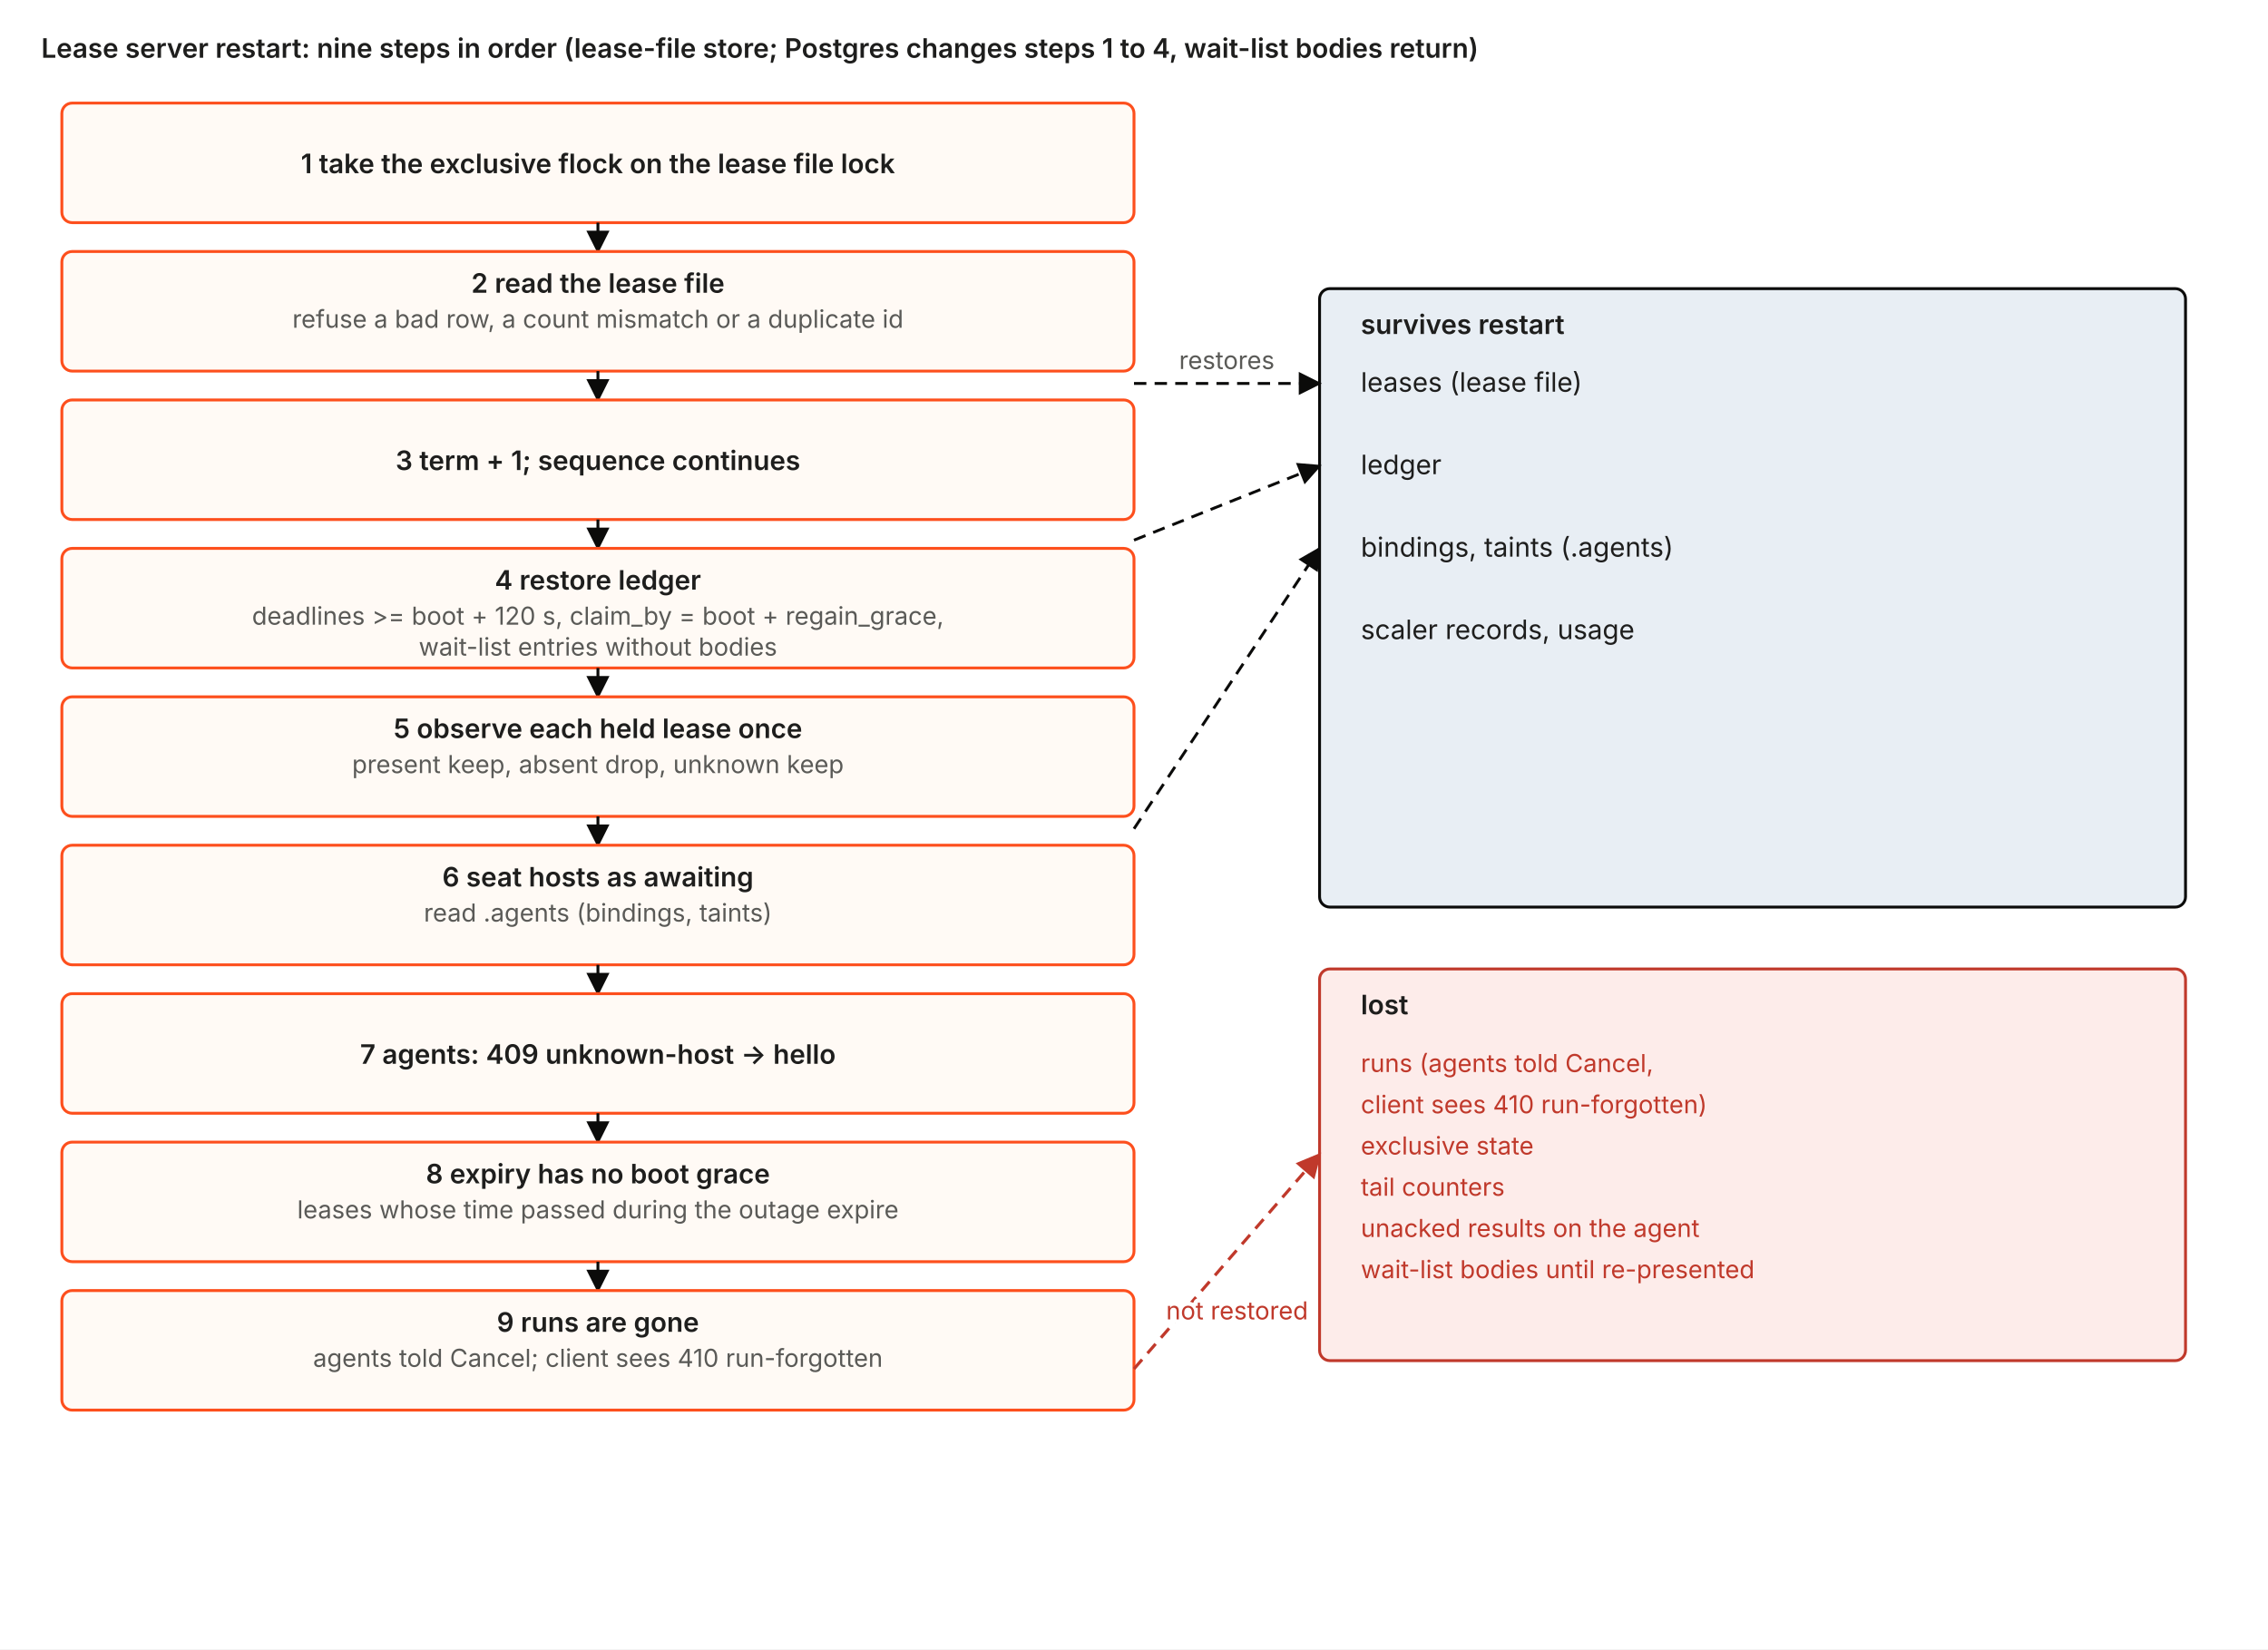
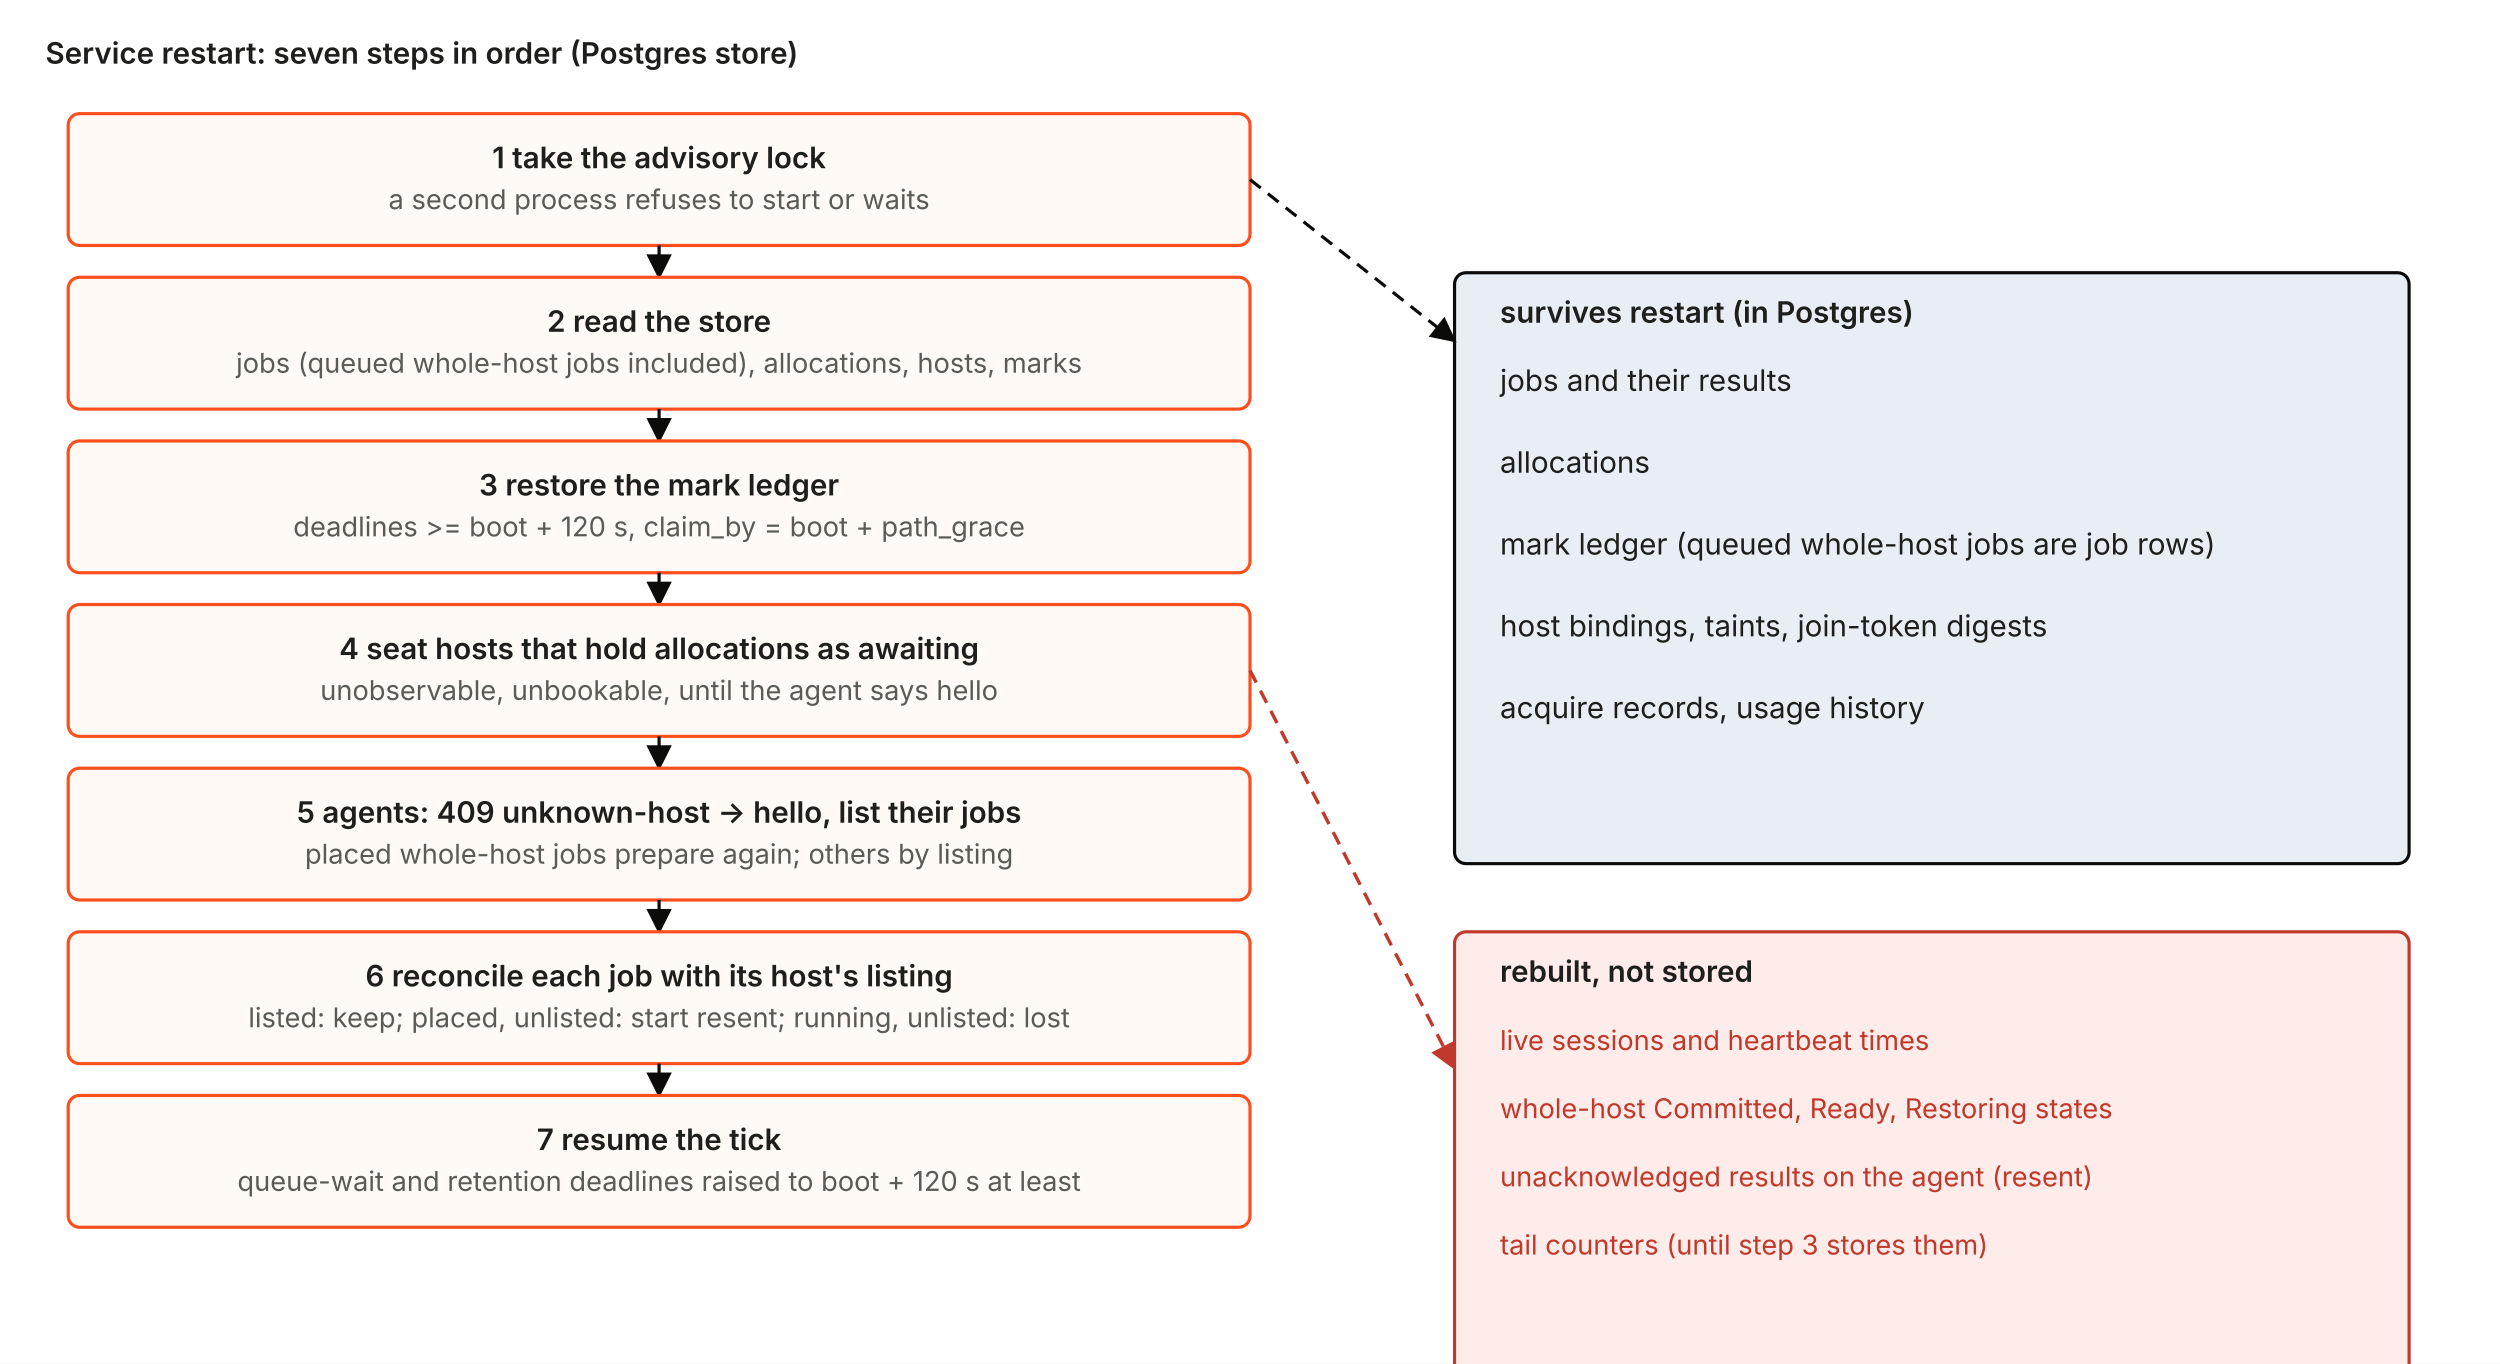
- <svg xmlns="http://www.w3.org/2000/svg" viewBox="0 0 1100 800" width="1100" height="800" role="img" aria-label="Nine ordered steps by which the lease server recovers after a restart with the lease-file store, with what survives on disk and what is lost.">
+ <svg xmlns="http://www.w3.org/2000/svg" viewBox="0 0 1100 600" width="1100" height="600" role="img" aria-label="Seven ordered steps by which the service recovers after a restart with the Postgres store: take the advisory lock, read jobs and allocations, restore the reservation ledger with grace, seat hosts as awaiting, agents say hello and list their jobs, reconcile, and resume; with what survives in the store and what is rebuilt.">
  <defs>
    <marker id="restart-recovery-ak" viewBox="0 0 10 10" refX="9" refY="5" markerWidth="8" markerHeight="8" orient="auto-start-reverse">
      <path d="M0,0 L10,5 L0,10 z" fill="#0B0B0A" />
    </marker>
    <marker id="restart-recovery-ao" viewBox="0 0 10 10" refX="9" refY="5" markerWidth="8" markerHeight="8" orient="auto-start-reverse">
      <path d="M0,0 L10,5 L0,10 z" fill="#FD4F1D" />
    </marker>
    <marker id="restart-recovery-ar" viewBox="0 0 10 10" refX="9" refY="5" markerWidth="8" markerHeight="8" orient="auto-start-reverse">
      <path d="M0,0 L10,5 L0,10 z" fill="#C0392B" />
    </marker>
  </defs>
  <style>
.box{fill:#FFFFFF;stroke:#0B0B0A;stroke-width:1.4}
.box-b{fill:#E8EEF4;stroke:#0B0B0A;stroke-width:1.4}
.box-o{fill:#FFFAF5;stroke:#FD4F1D;stroke-width:1.4}
.box-a{fill:#FD4F1D;stroke:#FD4F1D;stroke-width:1.4}
.box-t{fill:none;stroke:#FD4F1D;stroke-width:2}
.box-p{fill:none;stroke:#5A5A57;stroke-width:1.6;stroke-dasharray:7 5}
.box-g{fill:#F0F0EE;stroke:#5A5A57;stroke-width:1.4}
.box-gd{fill:#F0F0EE;stroke:#5A5A57;stroke-width:1.4;stroke-dasharray:6 4}
.box-r{fill:#FDECEA;stroke:#C0392B;stroke-width:1.4}
.box-rd{fill:#FFFFFF;stroke:#C0392B;stroke-width:1.4;stroke-dasharray:6 4}
+ .box-bd{fill:#FFFFFF;stroke:#0B0B0A;stroke-width:1.4;stroke-dasharray:6 4}
+ .box-od{fill:#FFFAF5;stroke:#FD4F1D;stroke-width:1.4;stroke-dasharray:6 4}
+ .box-bld{fill:#E8EEF4;stroke:#0B0B0A;stroke-width:1.4;stroke-dasharray:6 4}
.box-n{fill:#E6F4EA;stroke:#2E7D32;stroke-width:1.4}
.ln{stroke:#0B0B0A;fill:none;stroke-width:1.4}
.ln-d{stroke:#0B0B0A;fill:none;stroke-width:1.4;stroke-dasharray:6 4}
.ln-o{stroke:#FD4F1D;fill:none;stroke-width:1.6}
.ln-r{stroke:#C0392B;fill:none;stroke-width:1.5}
.ln-rd{stroke:#C0392B;fill:none;stroke-width:1.5;stroke-dasharray:6 4}
text{fill:#1E1E1D;font-family:system-ui,-apple-system,'Segoe UI',sans-serif;font-size:13px}
.b{font-weight:600}
.t-m{fill:#5A5A57;font-size:12px}
.t-r{fill:#C0392B;font-size:12px}
.t-w{fill:#FFFFFF;font-weight:600}
.lbl{paint-order:stroke;stroke:#FFFFFF;stroke-width:4px;stroke-linejoin:round}
</style>
-   <rect x="0" y="0" width="1100" height="800" fill="#FFFFFF" />
-   <text x="20" y="28" class="b" text-anchor="start" font-size="16">Lease server restart: nine steps in order (lease-file store; Postgres changes steps 1 to 4, wait-list bodies return)</text>
+   <rect x="0" y="0" width="1100" height="600" fill="#FFFFFF" />
+   <text x="20" y="28" class="b" text-anchor="start" font-size="16">Service restart: seven steps in order (Postgres store)</text>
  <rect x="30" y="50" width="520" height="58" rx="5" class="box-o" />
-   <text x="290" y="84" class="b" text-anchor="middle">1  take the exclusive flock on the lease file lock</text>
+   <text x="290" y="74" class="b" text-anchor="middle">1  take the advisory lock</text>
+   <text x="290" y="92" class="t-m" text-anchor="middle">a second process refuses to start or waits</text>
  <path d="M290,108 L290,122" class="ln" marker-end="url(#restart-recovery-ak)" />
  <rect x="30" y="122" width="520" height="58" rx="5" class="box-o" />
-   <text x="290" y="142" class="b" text-anchor="middle">2  read the lease file</text>
-   <text x="290" y="159" class="t-m" text-anchor="middle">refuse a bad row, a count mismatch or a duplicate id</text>
+   <text x="290" y="146" class="b" text-anchor="middle">2  read the store</text>
+   <text x="290" y="164" class="t-m" text-anchor="middle">jobs (queued whole-host jobs included), allocations, hosts, marks</text>
  <path d="M290,180 L290,194" class="ln" marker-end="url(#restart-recovery-ak)" />
  <rect x="30" y="194" width="520" height="58" rx="5" class="box-o" />
-   <text x="290" y="228" class="b" text-anchor="middle">3  term + 1; sequence continues</text>
+   <text x="290" y="218" class="b" text-anchor="middle">3  restore the mark ledger</text>
+   <text x="290" y="236" class="t-m" text-anchor="middle">deadlines &gt;= boot + 120 s, claim_by = boot + path_grace</text>
  <path d="M290,252 L290,266" class="ln" marker-end="url(#restart-recovery-ak)" />
  <rect x="30" y="266" width="520" height="58" rx="5" class="box-o" />
-   <text x="290" y="286" class="b" text-anchor="middle">4  restore ledger</text>
-   <text x="290" y="303" class="t-m" text-anchor="middle">deadlines &gt;= boot + 120 s, claim_by = boot + regain_grace,</text>
-   <text x="290" y="318" class="t-m" text-anchor="middle">wait-list entries without bodies</text>
+   <text x="290" y="290" class="b" text-anchor="middle">4  seat hosts that hold allocations as awaiting</text>
+   <text x="290" y="308" class="t-m" text-anchor="middle">unobservable, unbookable, until the agent says hello</text>
  <path d="M290,324 L290,338" class="ln" marker-end="url(#restart-recovery-ak)" />
  <rect x="30" y="338" width="520" height="58" rx="5" class="box-o" />
-   <text x="290" y="358" class="b" text-anchor="middle">5  observe each held lease once</text>
-   <text x="290" y="375" class="t-m" text-anchor="middle">present keep, absent drop, unknown keep</text>
+   <text x="290" y="362" class="b" text-anchor="middle">5  agents: 409 unknown-host -&gt; hello, list their jobs</text>
+   <text x="290" y="380" class="t-m" text-anchor="middle">placed whole-host jobs prepare again; others by listing</text>
  <path d="M290,396 L290,410" class="ln" marker-end="url(#restart-recovery-ak)" />
  <rect x="30" y="410" width="520" height="58" rx="5" class="box-o" />
-   <text x="290" y="430" class="b" text-anchor="middle">6  seat hosts as awaiting</text>
-   <text x="290" y="447" class="t-m" text-anchor="middle">read .agents (bindings, taints)</text>
+   <text x="290" y="434" class="b" text-anchor="middle">6  reconcile each job with its host's listing</text>
+   <text x="290" y="452" class="t-m" text-anchor="middle">listed: keep; placed, unlisted: start resent; running, unlisted: lost</text>
  <path d="M290,468 L290,482" class="ln" marker-end="url(#restart-recovery-ak)" />
  <rect x="30" y="482" width="520" height="58" rx="5" class="box-o" />
-   <text x="290" y="516" class="b" text-anchor="middle">7  agents: 409 unknown-host -&gt; hello</text>
-   <path d="M290,540 L290,554" class="ln" marker-end="url(#restart-recovery-ak)" />
-   <rect x="30" y="554" width="520" height="58" rx="5" class="box-o" />
-   <text x="290" y="574" class="b" text-anchor="middle">8  expiry has no boot grace</text>
-   <text x="290" y="591" class="t-m" text-anchor="middle">leases whose time passed during the outage expire</text>
-   <path d="M290,612 L290,626" class="ln" marker-end="url(#restart-recovery-ak)" />
-   <rect x="30" y="626" width="520" height="58" rx="5" class="box-o" />
-   <text x="290" y="646" class="b" text-anchor="middle">9  runs are gone</text>
-   <text x="290" y="663" class="t-m" text-anchor="middle">agents told Cancel; client sees 410 run-forgotten</text>
-   <rect x="640" y="140" width="420" height="300" rx="5" class="box-b" />
-   <text x="660" y="162" class="b" text-anchor="start">survives restart</text>
-   <text x="660" y="190" text-anchor="start">leases (lease file)</text>
-   <text x="660" y="230" text-anchor="start">ledger</text>
-   <text x="660" y="270" text-anchor="start">bindings, taints (.agents)</text>
-   <text x="660" y="310" text-anchor="start">scaler records, usage</text>
-   <path d="M550,186 L640,186" class="ln-d" marker-end="url(#restart-recovery-ak)" />
-   <text x="595" y="179" class="t-m lbl" text-anchor="middle">restores</text>
-   <path d="M550,262 L640,226" class="ln-d" marker-end="url(#restart-recovery-ak)" />
-   <path d="M550,402 L640,266" class="ln-d" marker-end="url(#restart-recovery-ak)" />
-   <rect x="640" y="470" width="420" height="190" rx="5" class="box-r" />
-   <text x="660" y="492" class="b" text-anchor="start">lost</text>
-   <text x="660" y="520" class="t-r" text-anchor="start">runs (agents told Cancel,</text>
-   <text x="660" y="540" class="t-r" text-anchor="start">client sees 410 run-forgotten)</text>
-   <text x="660" y="560" class="t-r" text-anchor="start">exclusive state</text>
-   <text x="660" y="580" class="t-r" text-anchor="start">tail counters</text>
-   <text x="660" y="600" class="t-r" text-anchor="start">unacked results on the agent</text>
-   <text x="660" y="620" class="t-r" text-anchor="start">wait-list bodies until re-presented</text>
-   <path d="M550,664 L640,560" class="ln-rd" marker-end="url(#restart-recovery-ar)" />
-   <text x="600" y="640" class="t-r lbl" text-anchor="middle">not restored</text>
+   <text x="290" y="506" class="b" text-anchor="middle">7  resume the tick</text>
+   <text x="290" y="524" class="t-m" text-anchor="middle">queue-wait and retention deadlines raised to boot + 120 s at least</text>
+   <rect x="640" y="120" width="420" height="260" rx="5" class="box-b" />
+   <text x="660" y="142" class="b" text-anchor="start">survives restart (in Postgres)</text>
+   <text x="660" y="172" class="" text-anchor="start">jobs and their results</text>
+   <text x="660" y="208" class="" text-anchor="start">allocations</text>
+   <text x="660" y="244" class="" text-anchor="start">mark ledger (queued whole-host jobs are job rows)</text>
+   <text x="660" y="280" class="" text-anchor="start">host bindings, taints, join-token digests</text>
+   <text x="660" y="316" class="" text-anchor="start">acquire records, usage history</text>
+   <path d="M550,79 L640,150" class="ln-d" marker-end="url(#restart-recovery-ak)" />
+   <rect x="640" y="410" width="420" height="200" rx="5" class="box-r" />
+   <text x="660" y="432" class="b" text-anchor="start">rebuilt, not stored</text>
+   <text x="660" y="462" class="t-r" text-anchor="start">live sessions and heartbeat times</text>
+   <text x="660" y="492" class="t-r" text-anchor="start">whole-host Committed, Ready, Restoring states</text>
+   <text x="660" y="522" class="t-r" text-anchor="start">unacknowledged results on the agent (resent)</text>
+   <text x="660" y="552" class="t-r" text-anchor="start">tail counters (until step 3 stores them)</text>
+   <path d="M550,295 L640,470" class="ln-rd" marker-end="url(#restart-recovery-ar)" />
</svg>
